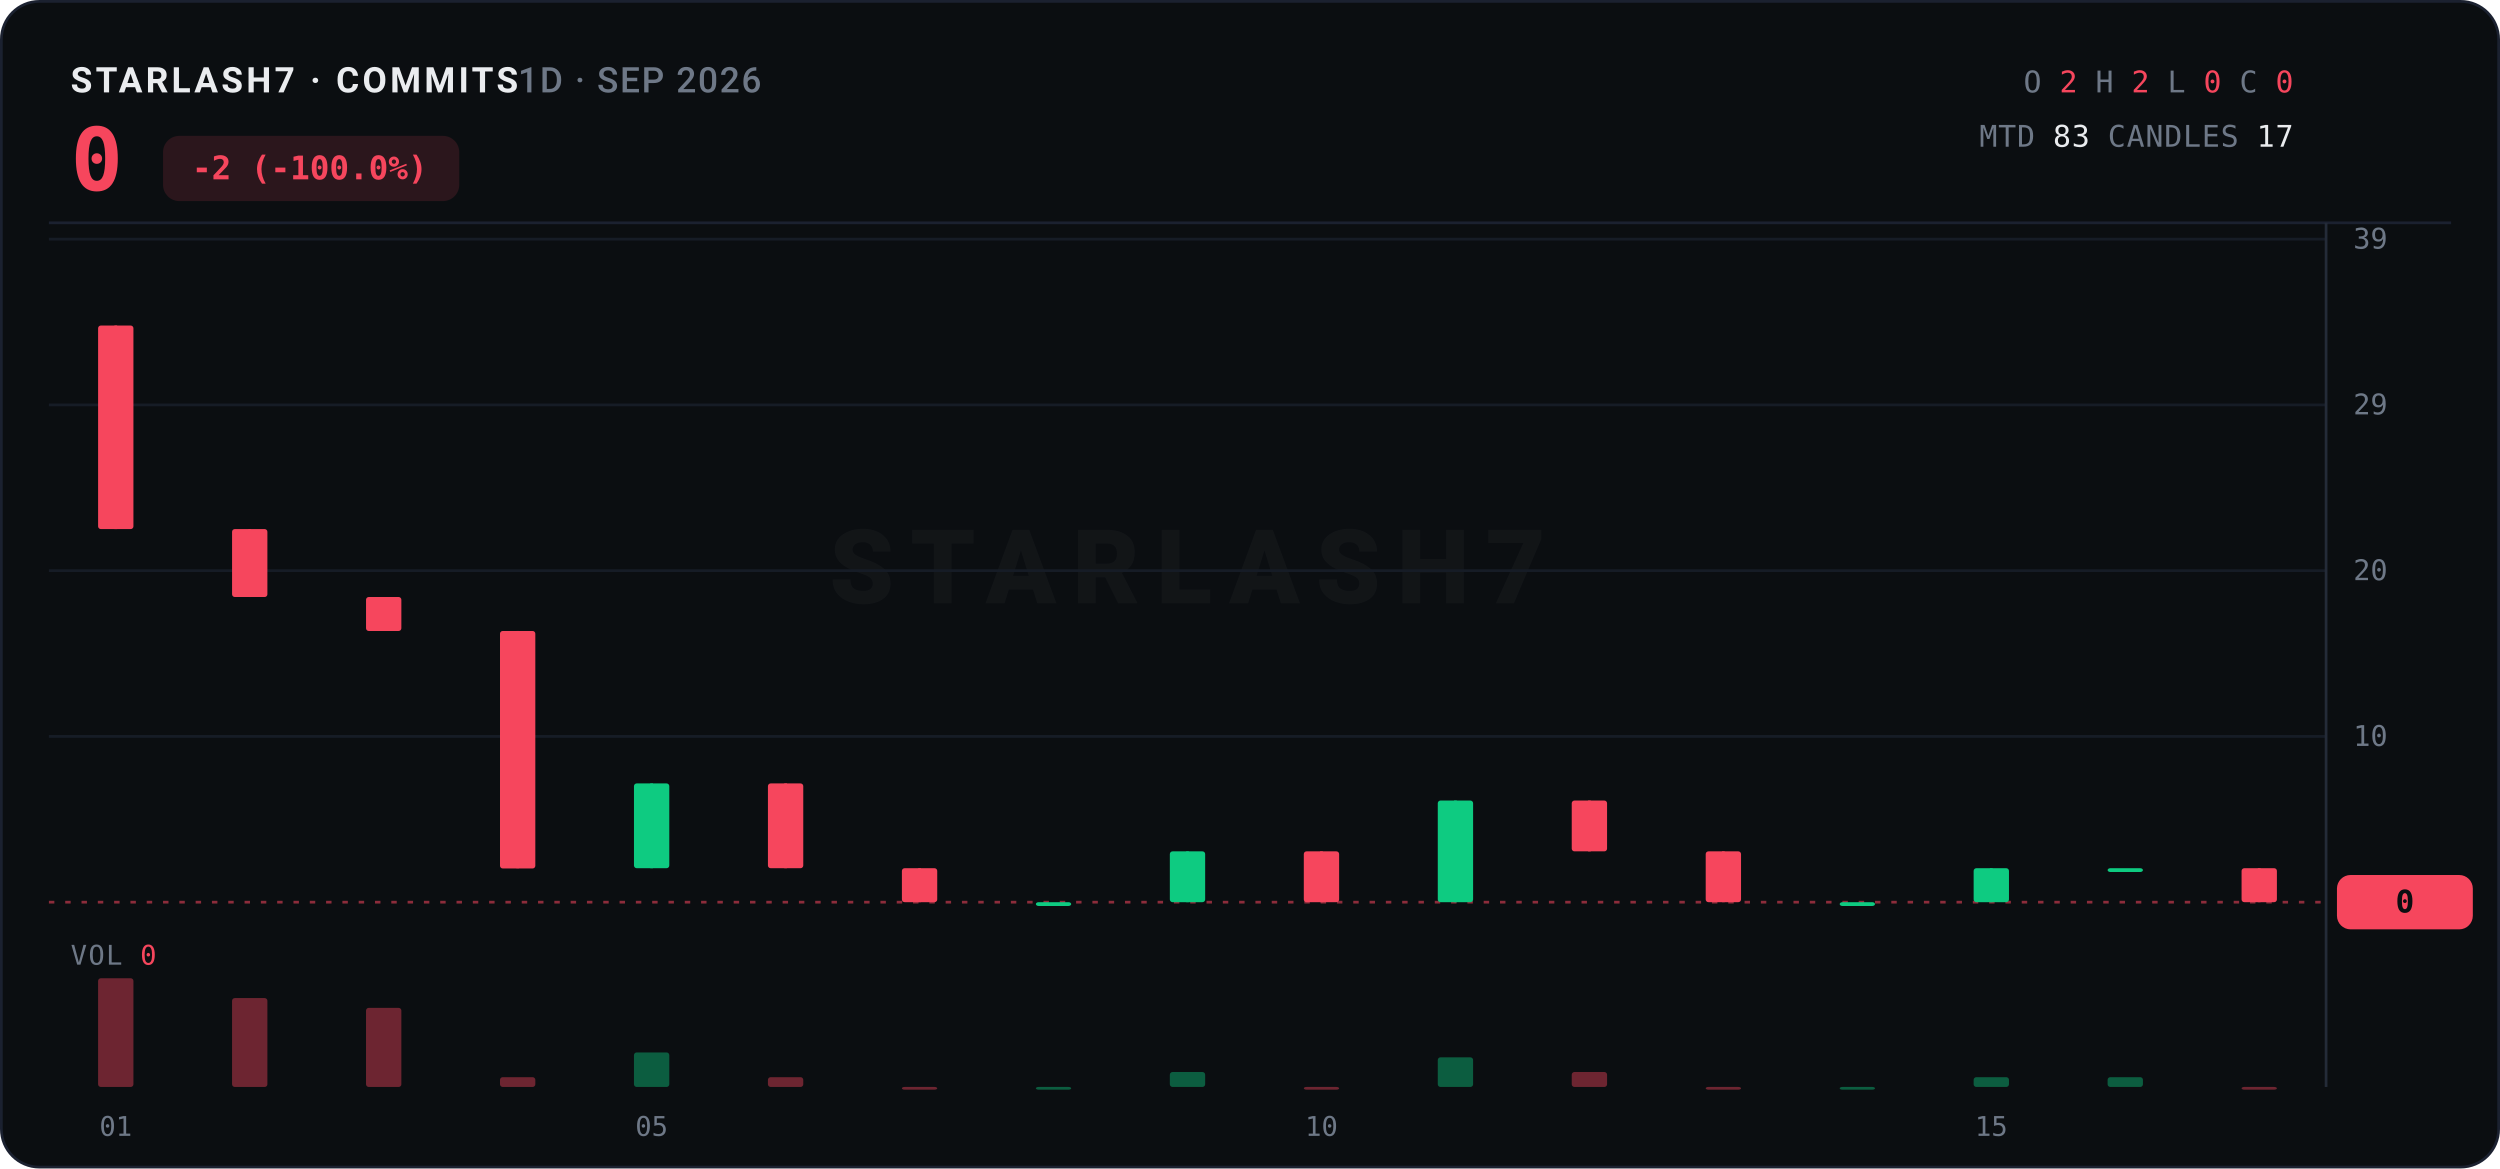
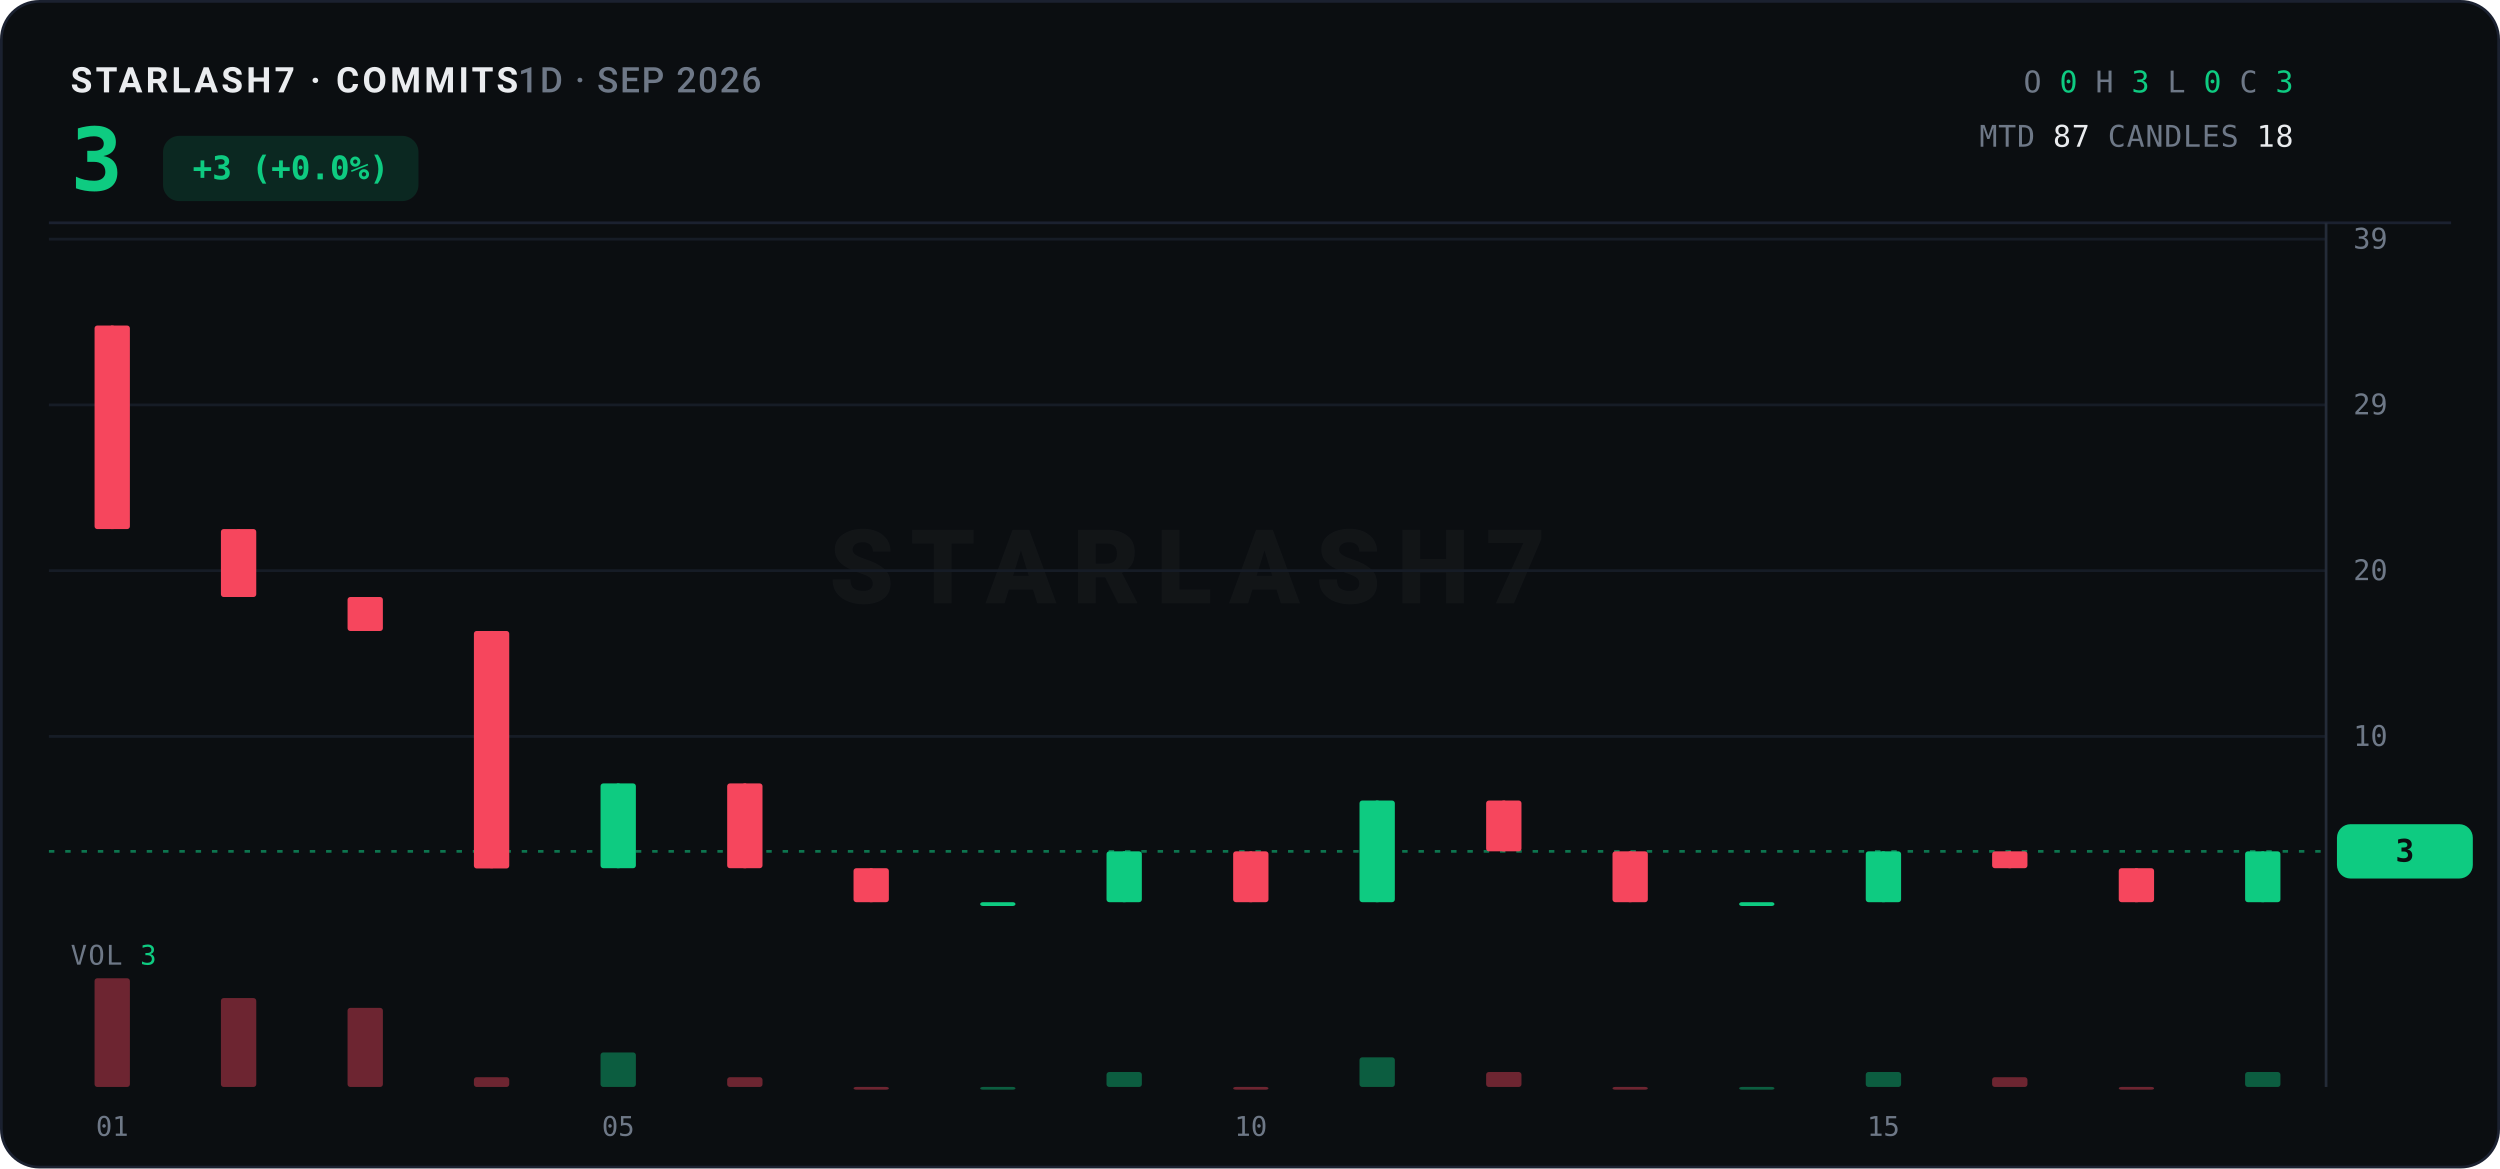
<svg xmlns="http://www.w3.org/2000/svg" width="920" height="430" viewBox="0 0 920 430">
  <rect x="0.5" y="0.5" width="919" height="429" rx="14" fill="#0B0E11" stroke="#1B2130" />
  <text x="26" y="34" font-family="ui-sans-serif,system-ui,-apple-system,'Segoe UI',Roboto,sans-serif" font-size="13" font-weight="700" letter-spacing="1.2" fill="#EAECEF">STARLASH7 · COMMITS<tspan fill="#6E7887" font-weight="500" letter-spacing="0.6">  1D · SEP 2026</tspan>
  </text>
-   <text x="26" y="70" font-family="ui-monospace,'SF Mono',SFMono-Regular,Menlo,Consolas,monospace" font-size="32" font-weight="800" fill="#F6465D" letter-spacing="-0.5">0</text>
-   <rect x="60" y="50" width="109" height="24" rx="6" fill="#F6465D" opacity="0.14" />
-   <text x="114" y="66" text-anchor="middle" font-family="ui-monospace,'SF Mono',SFMono-Regular,Menlo,Consolas,monospace" font-size="12" font-weight="700" fill="#F6465D">-2 (-100.0%)</text>
+   <text x="26" y="70" font-family="ui-monospace,'SF Mono',SFMono-Regular,Menlo,Consolas,monospace" font-size="32" font-weight="800" fill="#0ECB81" letter-spacing="-0.5">3</text>
+   <rect x="60" y="50" width="94" height="24" rx="6" fill="#0ECB81" opacity="0.14" />
+   <text x="107" y="66" text-anchor="middle" font-family="ui-monospace,'SF Mono',SFMono-Regular,Menlo,Consolas,monospace" font-size="12" font-weight="700" fill="#0ECB81">+3 (+0.0%)</text>
  <text x="844" y="34" text-anchor="end" font-family="ui-monospace,'SF Mono',SFMono-Regular,Menlo,Consolas,monospace" font-size="11" letter-spacing="0.3">
    <tspan fill="#6E7887">O</tspan>
-     <tspan fill="#F6465D">2</tspan>
+     <tspan fill="#0ECB81">0</tspan>
    <tspan fill="#6E7887">H</tspan>
-     <tspan fill="#F6465D">2</tspan>
+     <tspan fill="#0ECB81">3</tspan>
    <tspan fill="#6E7887">L</tspan>
-     <tspan fill="#F6465D">0</tspan>
+     <tspan fill="#0ECB81">0</tspan>
    <tspan fill="#6E7887">C</tspan>
-     <tspan fill="#F6465D">0</tspan>
+     <tspan fill="#0ECB81">3</tspan>
  </text>
  <text x="844" y="54" text-anchor="end" font-family="ui-monospace,'SF Mono',SFMono-Regular,Menlo,Consolas,monospace" font-size="11" letter-spacing="0.3">
    <tspan fill="#6E7887">MTD</tspan>
-     <tspan fill="#EAECEF">83</tspan>
+     <tspan fill="#EAECEF">87</tspan>
    <tspan fill="#6E7887">CANDLES</tspan>
-     <tspan fill="#EAECEF">17</tspan>
+     <tspan fill="#EAECEF">18</tspan>
  </text>
  <line x1="18" y1="82" x2="902" y2="82" stroke="#1B2130" stroke-width="1" />
  <text x="437.0" y="222.0" text-anchor="middle" font-family="ui-sans-serif,system-ui,-apple-system,'Segoe UI',Roboto,sans-serif" font-size="38" font-weight="800" letter-spacing="6" fill="#EAECEF" opacity="0.035">STARLASH7</text>
  <line x1="18" y1="271.0" x2="856" y2="271.0" stroke="#161C26" stroke-width="1" />
  <text x="866" y="274.5" font-family="ui-monospace,'SF Mono',SFMono-Regular,Menlo,Consolas,monospace" font-size="10.5" fill="#6E7887">10</text>
  <line x1="18" y1="210.0" x2="856" y2="210.0" stroke="#161C26" stroke-width="1" />
  <text x="866" y="213.5" font-family="ui-monospace,'SF Mono',SFMono-Regular,Menlo,Consolas,monospace" font-size="10.5" fill="#6E7887">20</text>
  <line x1="18" y1="149.0" x2="856" y2="149.0" stroke="#161C26" stroke-width="1" />
  <text x="866" y="152.5" font-family="ui-monospace,'SF Mono',SFMono-Regular,Menlo,Consolas,monospace" font-size="10.5" fill="#6E7887">29</text>
  <line x1="18" y1="88.0" x2="856" y2="88.0" stroke="#161C26" stroke-width="1" />
  <text x="866" y="91.5" font-family="ui-monospace,'SF Mono',SFMono-Regular,Menlo,Consolas,monospace" font-size="10.5" fill="#6E7887">39</text>
  <line x1="856" y1="82" x2="856" y2="400" stroke="#242B38" stroke-width="1" />
-   <line x1="18" y1="332.0" x2="856" y2="332.0" stroke="#F6465D" stroke-width="1" stroke-dasharray="2 4" opacity="0.55" />
-   <rect x="860" y="322.0" width="50" height="20" rx="5" fill="#F6465D" />
-   <text x="885.0" y="335.8" text-anchor="middle" font-family="ui-monospace,'SF Mono',SFMono-Regular,Menlo,Consolas,monospace" font-size="11.5" font-weight="800" fill="#0B0E11">0</text>
-   <line x1="42.6" y1="119.8" x2="42.6" y2="194.7" stroke="#F6465D" stroke-width="1" />
-   <rect x="36.1" y="119.8" width="13.0" height="74.9" rx="1" fill="#F6465D" />
-   <line x1="91.9" y1="194.7" x2="91.9" y2="219.7" stroke="#F6465D" stroke-width="1" />
-   <rect x="85.4" y="194.7" width="13.0" height="25.0" rx="1" fill="#F6465D" />
-   <line x1="141.2" y1="219.7" x2="141.2" y2="232.2" stroke="#F6465D" stroke-width="1" />
-   <rect x="134.7" y="219.7" width="13.0" height="12.5" rx="1" fill="#F6465D" />
-   <line x1="190.5" y1="232.2" x2="190.5" y2="319.5" stroke="#F6465D" stroke-width="1" />
-   <rect x="184.0" y="232.2" width="13.0" height="87.4" rx="1" fill="#F6465D" />
-   <line x1="239.8" y1="288.3" x2="239.8" y2="319.5" stroke="#0ECB81" stroke-width="1" />
-   <rect x="233.3" y="288.3" width="13.0" height="31.2" rx="1" fill="#0ECB81" />
-   <line x1="289.1" y1="288.3" x2="289.1" y2="319.5" stroke="#F6465D" stroke-width="1" />
-   <rect x="282.6" y="288.3" width="13.0" height="31.2" rx="1" fill="#F6465D" />
-   <line x1="338.4" y1="319.5" x2="338.4" y2="332.0" stroke="#F6465D" stroke-width="1" />
-   <rect x="331.9" y="319.5" width="13.0" height="12.5" rx="1" fill="#F6465D" />
-   <line x1="387.7" y1="332.0" x2="387.7" y2="332.0" stroke="#0ECB81" stroke-width="1" />
-   <rect x="381.2" y="332.0" width="13.0" height="1.4" rx="1" fill="#0ECB81" />
-   <line x1="437.0" y1="313.3" x2="437.0" y2="332.0" stroke="#0ECB81" stroke-width="1" />
-   <rect x="430.5" y="313.3" width="13.0" height="18.7" rx="1" fill="#0ECB81" />
-   <line x1="486.3" y1="313.3" x2="486.3" y2="332.0" stroke="#F6465D" stroke-width="1" />
-   <rect x="479.8" y="313.3" width="13.0" height="18.7" rx="1" fill="#F6465D" />
-   <line x1="535.6" y1="294.6" x2="535.6" y2="332.0" stroke="#0ECB81" stroke-width="1" />
-   <rect x="529.1" y="294.6" width="13.0" height="37.4" rx="1" fill="#0ECB81" />
-   <line x1="584.9" y1="294.6" x2="584.9" y2="313.3" stroke="#F6465D" stroke-width="1" />
-   <rect x="578.4" y="294.6" width="13.0" height="18.7" rx="1" fill="#F6465D" />
-   <line x1="634.2" y1="313.3" x2="634.2" y2="332.0" stroke="#F6465D" stroke-width="1" />
-   <rect x="627.7" y="313.3" width="13.0" height="18.7" rx="1" fill="#F6465D" />
-   <line x1="683.5" y1="332.0" x2="683.5" y2="332.0" stroke="#0ECB81" stroke-width="1" />
-   <rect x="677.0" y="332.0" width="13.0" height="1.4" rx="1" fill="#0ECB81" />
-   <line x1="732.8" y1="319.5" x2="732.8" y2="332.0" stroke="#0ECB81" stroke-width="1" />
-   <rect x="726.3" y="319.5" width="13.0" height="12.5" rx="1" fill="#0ECB81" />
-   <line x1="782.1" y1="319.5" x2="782.1" y2="319.5" stroke="#0ECB81" stroke-width="1" />
-   <rect x="775.6" y="319.5" width="13.0" height="1.4" rx="1" fill="#0ECB81" />
-   <line x1="831.4" y1="319.5" x2="831.4" y2="332.0" stroke="#F6465D" stroke-width="1" />
-   <rect x="824.9" y="319.5" width="13.0" height="12.5" rx="1" fill="#F6465D" />
-   <text x="26" y="355" font-family="ui-monospace,'SF Mono',SFMono-Regular,Menlo,Consolas,monospace" font-size="10" letter-spacing="0.5" fill="#6E7887">VOL <tspan fill="#F6465D">0</tspan>
+   <line x1="18" y1="313.3" x2="856" y2="313.3" stroke="#0ECB81" stroke-width="1" stroke-dasharray="2 4" opacity="0.55" />
+   <rect x="860" y="303.3" width="50" height="20" rx="5" fill="#0ECB81" />
+   <text x="885.0" y="317.1" text-anchor="middle" font-family="ui-monospace,'SF Mono',SFMono-Regular,Menlo,Consolas,monospace" font-size="11.5" font-weight="800" fill="#0B0E11">3</text>
+   <line x1="41.3" y1="119.8" x2="41.3" y2="194.7" stroke="#F6465D" stroke-width="1" />
+   <rect x="34.8" y="119.8" width="13.0" height="74.9" rx="1" fill="#F6465D" />
+   <line x1="87.8" y1="194.7" x2="87.8" y2="219.7" stroke="#F6465D" stroke-width="1" />
+   <rect x="81.3" y="194.7" width="13.0" height="25.0" rx="1" fill="#F6465D" />
+   <line x1="134.4" y1="219.7" x2="134.4" y2="232.2" stroke="#F6465D" stroke-width="1" />
+   <rect x="127.9" y="219.7" width="13.0" height="12.5" rx="1" fill="#F6465D" />
+   <line x1="180.9" y1="232.2" x2="180.9" y2="319.5" stroke="#F6465D" stroke-width="1" />
+   <rect x="174.4" y="232.2" width="13.0" height="87.4" rx="1" fill="#F6465D" />
+   <line x1="227.5" y1="288.3" x2="227.5" y2="319.5" stroke="#0ECB81" stroke-width="1" />
+   <rect x="221.0" y="288.3" width="13.0" height="31.2" rx="1" fill="#0ECB81" />
+   <line x1="274.1" y1="288.3" x2="274.1" y2="319.5" stroke="#F6465D" stroke-width="1" />
+   <rect x="267.6" y="288.3" width="13.0" height="31.2" rx="1" fill="#F6465D" />
+   <line x1="320.6" y1="319.5" x2="320.6" y2="332.0" stroke="#F6465D" stroke-width="1" />
+   <rect x="314.1" y="319.5" width="13.0" height="12.5" rx="1" fill="#F6465D" />
+   <line x1="367.2" y1="332.0" x2="367.2" y2="332.0" stroke="#0ECB81" stroke-width="1" />
+   <rect x="360.7" y="332.0" width="13.0" height="1.4" rx="1" fill="#0ECB81" />
+   <line x1="413.7" y1="313.3" x2="413.7" y2="332.0" stroke="#0ECB81" stroke-width="1" />
+   <rect x="407.2" y="313.3" width="13.0" height="18.7" rx="1" fill="#0ECB81" />
+   <line x1="460.3" y1="313.3" x2="460.3" y2="332.0" stroke="#F6465D" stroke-width="1" />
+   <rect x="453.8" y="313.3" width="13.0" height="18.7" rx="1" fill="#F6465D" />
+   <line x1="506.8" y1="294.6" x2="506.8" y2="332.0" stroke="#0ECB81" stroke-width="1" />
+   <rect x="500.3" y="294.6" width="13.0" height="37.4" rx="1" fill="#0ECB81" />
+   <line x1="553.4" y1="294.6" x2="553.4" y2="313.3" stroke="#F6465D" stroke-width="1" />
+   <rect x="546.9" y="294.6" width="13.0" height="18.7" rx="1" fill="#F6465D" />
+   <line x1="599.9" y1="313.3" x2="599.9" y2="332.0" stroke="#F6465D" stroke-width="1" />
+   <rect x="593.4" y="313.3" width="13.0" height="18.7" rx="1" fill="#F6465D" />
+   <line x1="646.5" y1="332.0" x2="646.5" y2="332.0" stroke="#0ECB81" stroke-width="1" />
+   <rect x="640.0" y="332.0" width="13.0" height="1.4" rx="1" fill="#0ECB81" />
+   <line x1="693.1" y1="313.3" x2="693.1" y2="332.0" stroke="#0ECB81" stroke-width="1" />
+   <rect x="686.6" y="313.3" width="13.0" height="18.7" rx="1" fill="#0ECB81" />
+   <line x1="739.6" y1="313.3" x2="739.6" y2="319.5" stroke="#F6465D" stroke-width="1" />
+   <rect x="733.1" y="313.3" width="13.0" height="6.2" rx="1" fill="#F6465D" />
+   <line x1="786.2" y1="319.5" x2="786.2" y2="332.0" stroke="#F6465D" stroke-width="1" />
+   <rect x="779.7" y="319.5" width="13.0" height="12.5" rx="1" fill="#F6465D" />
+   <line x1="832.7" y1="313.3" x2="832.7" y2="332.0" stroke="#0ECB81" stroke-width="1" />
+   <rect x="826.2" y="313.3" width="13.0" height="18.7" rx="1" fill="#0ECB81" />
+   <text x="26" y="355" font-family="ui-monospace,'SF Mono',SFMono-Regular,Menlo,Consolas,monospace" font-size="10" letter-spacing="0.5" fill="#6E7887">VOL <tspan fill="#0ECB81">3</tspan>
  </text>
-   <rect x="36.1" y="360.0" width="13.0" height="40.0" rx="1" fill="#F6465D" opacity="0.42" />
-   <rect x="85.4" y="367.3" width="13.0" height="32.7" rx="1" fill="#F6465D" opacity="0.42" />
-   <rect x="134.7" y="370.9" width="13.0" height="29.1" rx="1" fill="#F6465D" opacity="0.42" />
-   <rect x="184.0" y="396.4" width="13.0" height="3.6" rx="1" fill="#F6465D" opacity="0.42" />
-   <rect x="233.3" y="387.3" width="13.0" height="12.7" rx="1" fill="#0ECB81" opacity="0.42" />
-   <rect x="282.6" y="396.4" width="13.0" height="3.6" rx="1" fill="#F6465D" opacity="0.42" />
-   <rect x="331.9" y="400.0" width="13.0" height="1.0" rx="1" fill="#F6465D" opacity="0.42" />
-   <rect x="381.2" y="400.0" width="13.0" height="1.0" rx="1" fill="#0ECB81" opacity="0.42" />
-   <rect x="430.5" y="394.5" width="13.0" height="5.5" rx="1" fill="#0ECB81" opacity="0.42" />
-   <rect x="479.8" y="400.0" width="13.0" height="1.0" rx="1" fill="#F6465D" opacity="0.42" />
-   <rect x="529.1" y="389.1" width="13.0" height="10.9" rx="1" fill="#0ECB81" opacity="0.42" />
-   <rect x="578.4" y="394.5" width="13.0" height="5.5" rx="1" fill="#F6465D" opacity="0.42" />
-   <rect x="627.7" y="400.0" width="13.0" height="1.0" rx="1" fill="#F6465D" opacity="0.42" />
-   <rect x="677.0" y="400.0" width="13.0" height="1.0" rx="1" fill="#0ECB81" opacity="0.42" />
-   <rect x="726.3" y="396.4" width="13.0" height="3.6" rx="1" fill="#0ECB81" opacity="0.42" />
-   <rect x="775.6" y="396.4" width="13.0" height="3.6" rx="1" fill="#0ECB81" opacity="0.42" />
-   <rect x="824.9" y="400.0" width="13.0" height="1.0" rx="1" fill="#F6465D" opacity="0.42" />
-   <text x="42.6" y="418" text-anchor="middle" font-family="ui-monospace,'SF Mono',SFMono-Regular,Menlo,Consolas,monospace" font-size="10" fill="#6E7887">01</text>
-   <text x="239.8" y="418" text-anchor="middle" font-family="ui-monospace,'SF Mono',SFMono-Regular,Menlo,Consolas,monospace" font-size="10" fill="#6E7887">05</text>
-   <text x="486.3" y="418" text-anchor="middle" font-family="ui-monospace,'SF Mono',SFMono-Regular,Menlo,Consolas,monospace" font-size="10" fill="#6E7887">10</text>
-   <text x="732.8" y="418" text-anchor="middle" font-family="ui-monospace,'SF Mono',SFMono-Regular,Menlo,Consolas,monospace" font-size="10" fill="#6E7887">15</text>
+   <rect x="34.8" y="360.0" width="13.0" height="40.0" rx="1" fill="#F6465D" opacity="0.42" />
+   <rect x="81.3" y="367.3" width="13.0" height="32.7" rx="1" fill="#F6465D" opacity="0.42" />
+   <rect x="127.9" y="370.9" width="13.0" height="29.1" rx="1" fill="#F6465D" opacity="0.42" />
+   <rect x="174.4" y="396.4" width="13.0" height="3.6" rx="1" fill="#F6465D" opacity="0.42" />
+   <rect x="221.0" y="387.3" width="13.0" height="12.7" rx="1" fill="#0ECB81" opacity="0.42" />
+   <rect x="267.6" y="396.4" width="13.0" height="3.6" rx="1" fill="#F6465D" opacity="0.42" />
+   <rect x="314.1" y="400.0" width="13.0" height="1.0" rx="1" fill="#F6465D" opacity="0.42" />
+   <rect x="360.7" y="400.0" width="13.0" height="1.0" rx="1" fill="#0ECB81" opacity="0.42" />
+   <rect x="407.2" y="394.5" width="13.0" height="5.5" rx="1" fill="#0ECB81" opacity="0.42" />
+   <rect x="453.8" y="400.0" width="13.0" height="1.0" rx="1" fill="#F6465D" opacity="0.42" />
+   <rect x="500.3" y="389.1" width="13.0" height="10.9" rx="1" fill="#0ECB81" opacity="0.42" />
+   <rect x="546.9" y="394.5" width="13.0" height="5.5" rx="1" fill="#F6465D" opacity="0.42" />
+   <rect x="593.4" y="400.0" width="13.0" height="1.0" rx="1" fill="#F6465D" opacity="0.42" />
+   <rect x="640.0" y="400.0" width="13.0" height="1.0" rx="1" fill="#0ECB81" opacity="0.42" />
+   <rect x="686.6" y="394.5" width="13.0" height="5.5" rx="1" fill="#0ECB81" opacity="0.42" />
+   <rect x="733.1" y="396.4" width="13.0" height="3.6" rx="1" fill="#F6465D" opacity="0.42" />
+   <rect x="779.7" y="400.0" width="13.0" height="1.0" rx="1" fill="#F6465D" opacity="0.42" />
+   <rect x="826.2" y="394.5" width="13.0" height="5.5" rx="1" fill="#0ECB81" opacity="0.42" />
+   <text x="41.3" y="418" text-anchor="middle" font-family="ui-monospace,'SF Mono',SFMono-Regular,Menlo,Consolas,monospace" font-size="10" fill="#6E7887">01</text>
+   <text x="227.5" y="418" text-anchor="middle" font-family="ui-monospace,'SF Mono',SFMono-Regular,Menlo,Consolas,monospace" font-size="10" fill="#6E7887">05</text>
+   <text x="460.3" y="418" text-anchor="middle" font-family="ui-monospace,'SF Mono',SFMono-Regular,Menlo,Consolas,monospace" font-size="10" fill="#6E7887">10</text>
+   <text x="693.1" y="418" text-anchor="middle" font-family="ui-monospace,'SF Mono',SFMono-Regular,Menlo,Consolas,monospace" font-size="10" fill="#6E7887">15</text>
</svg>
